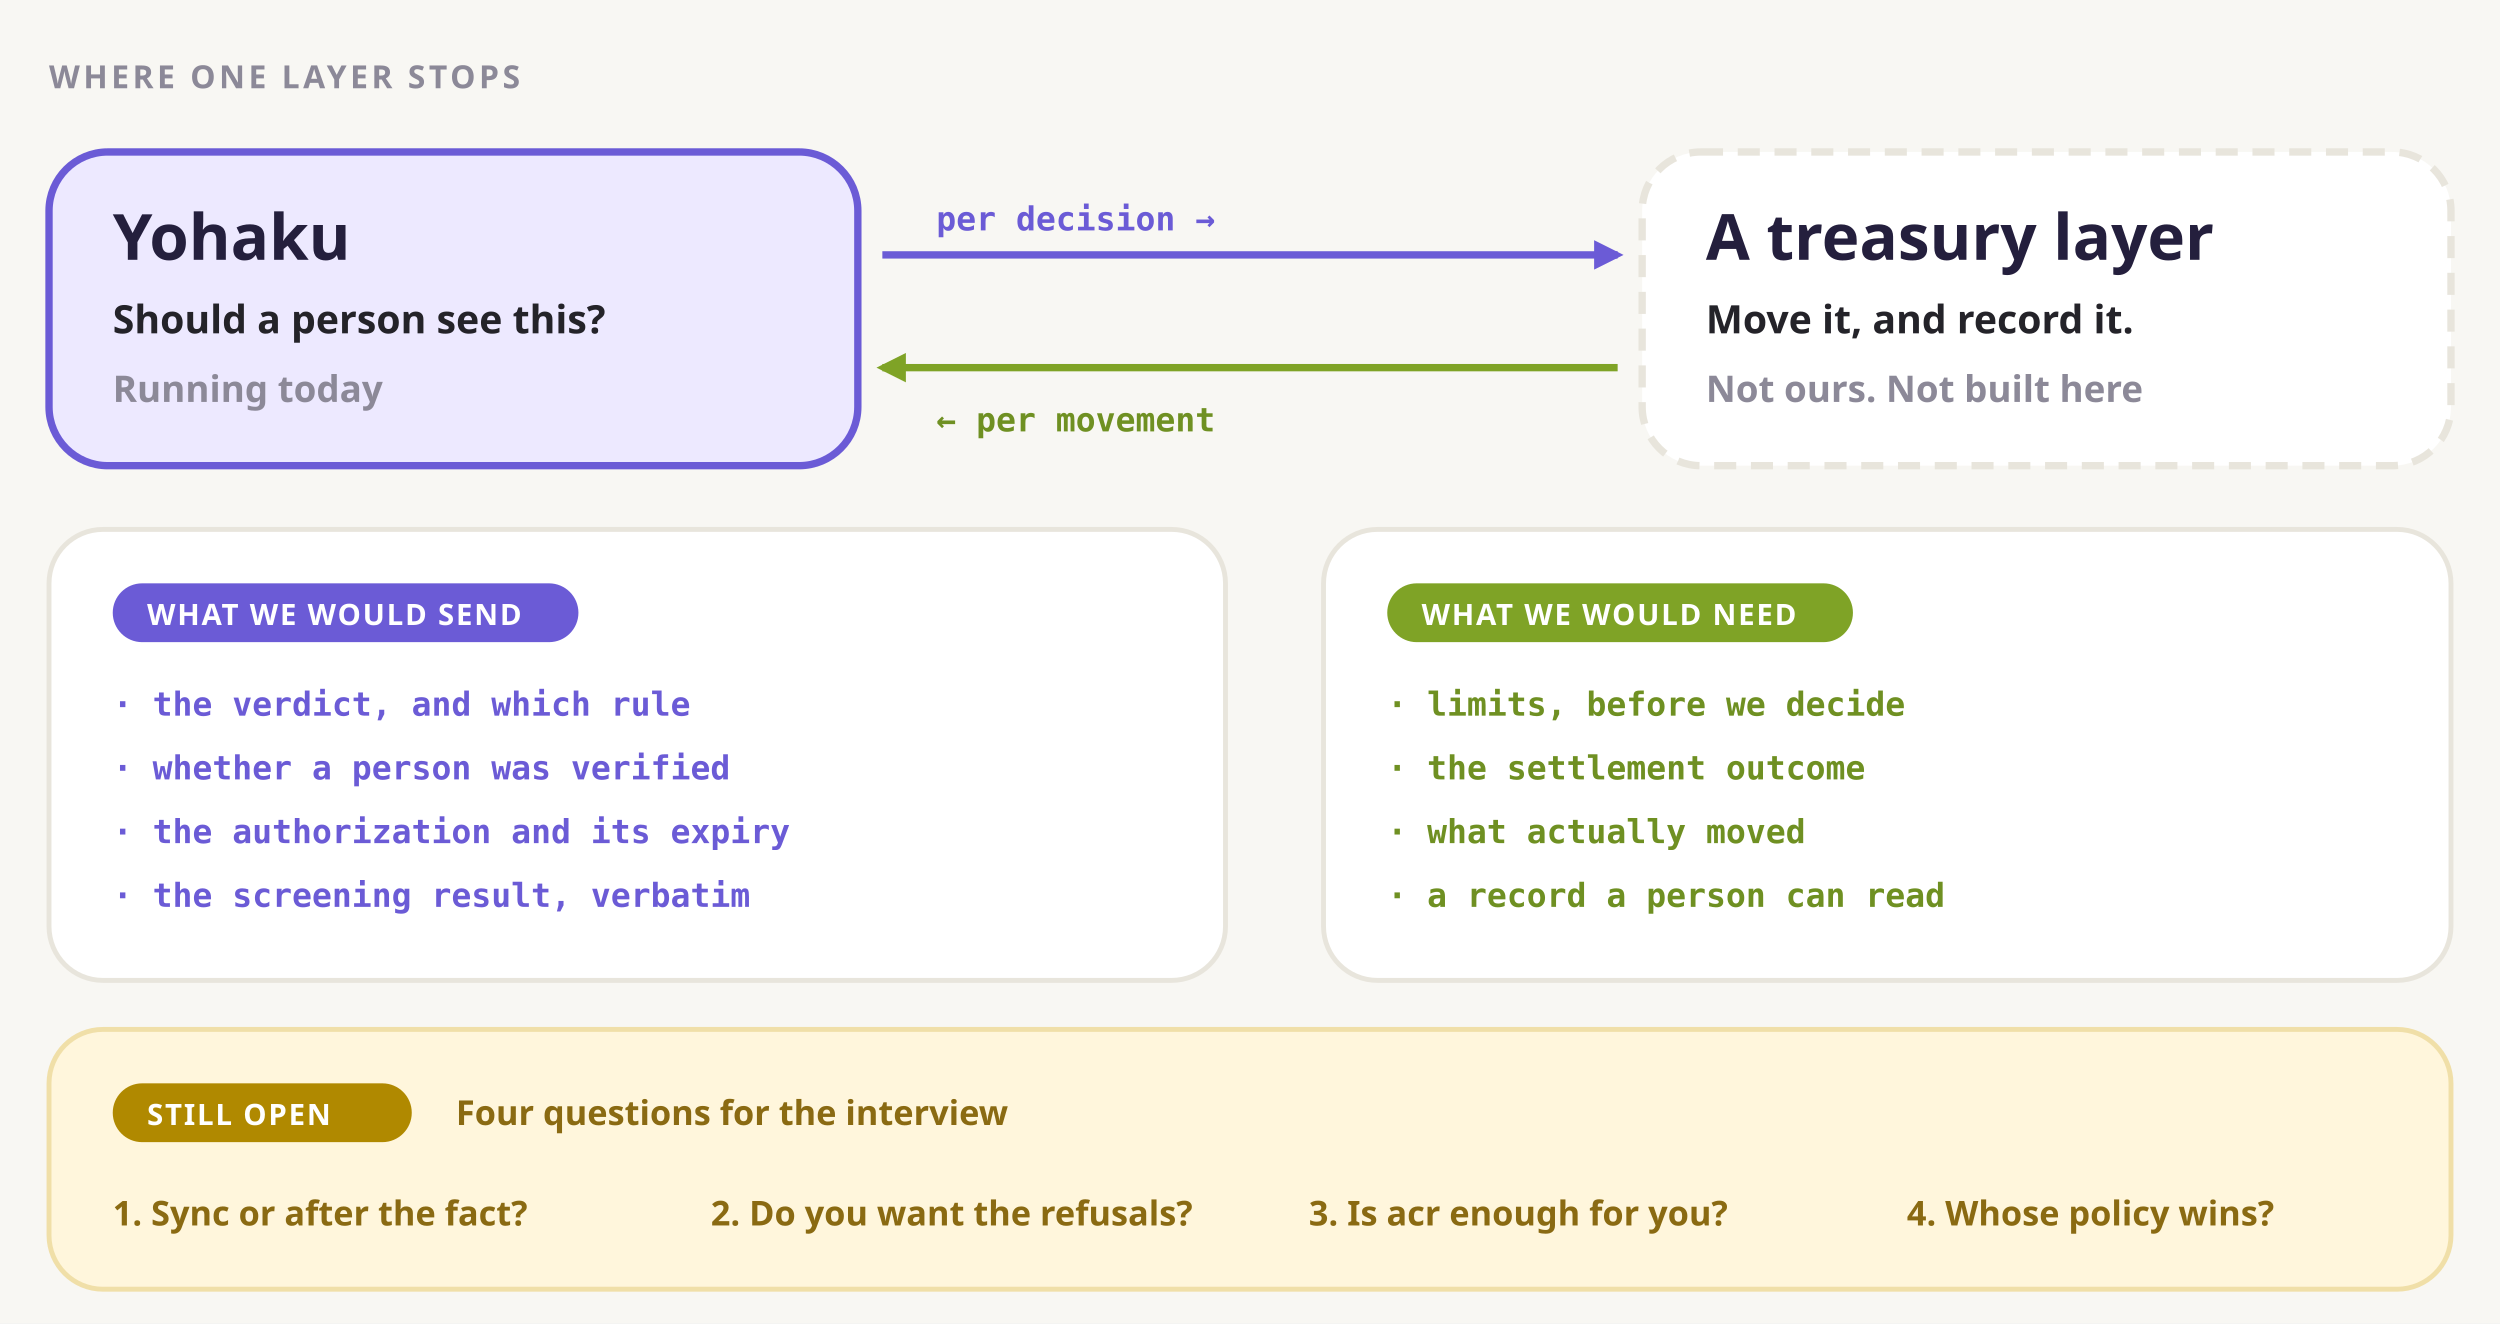
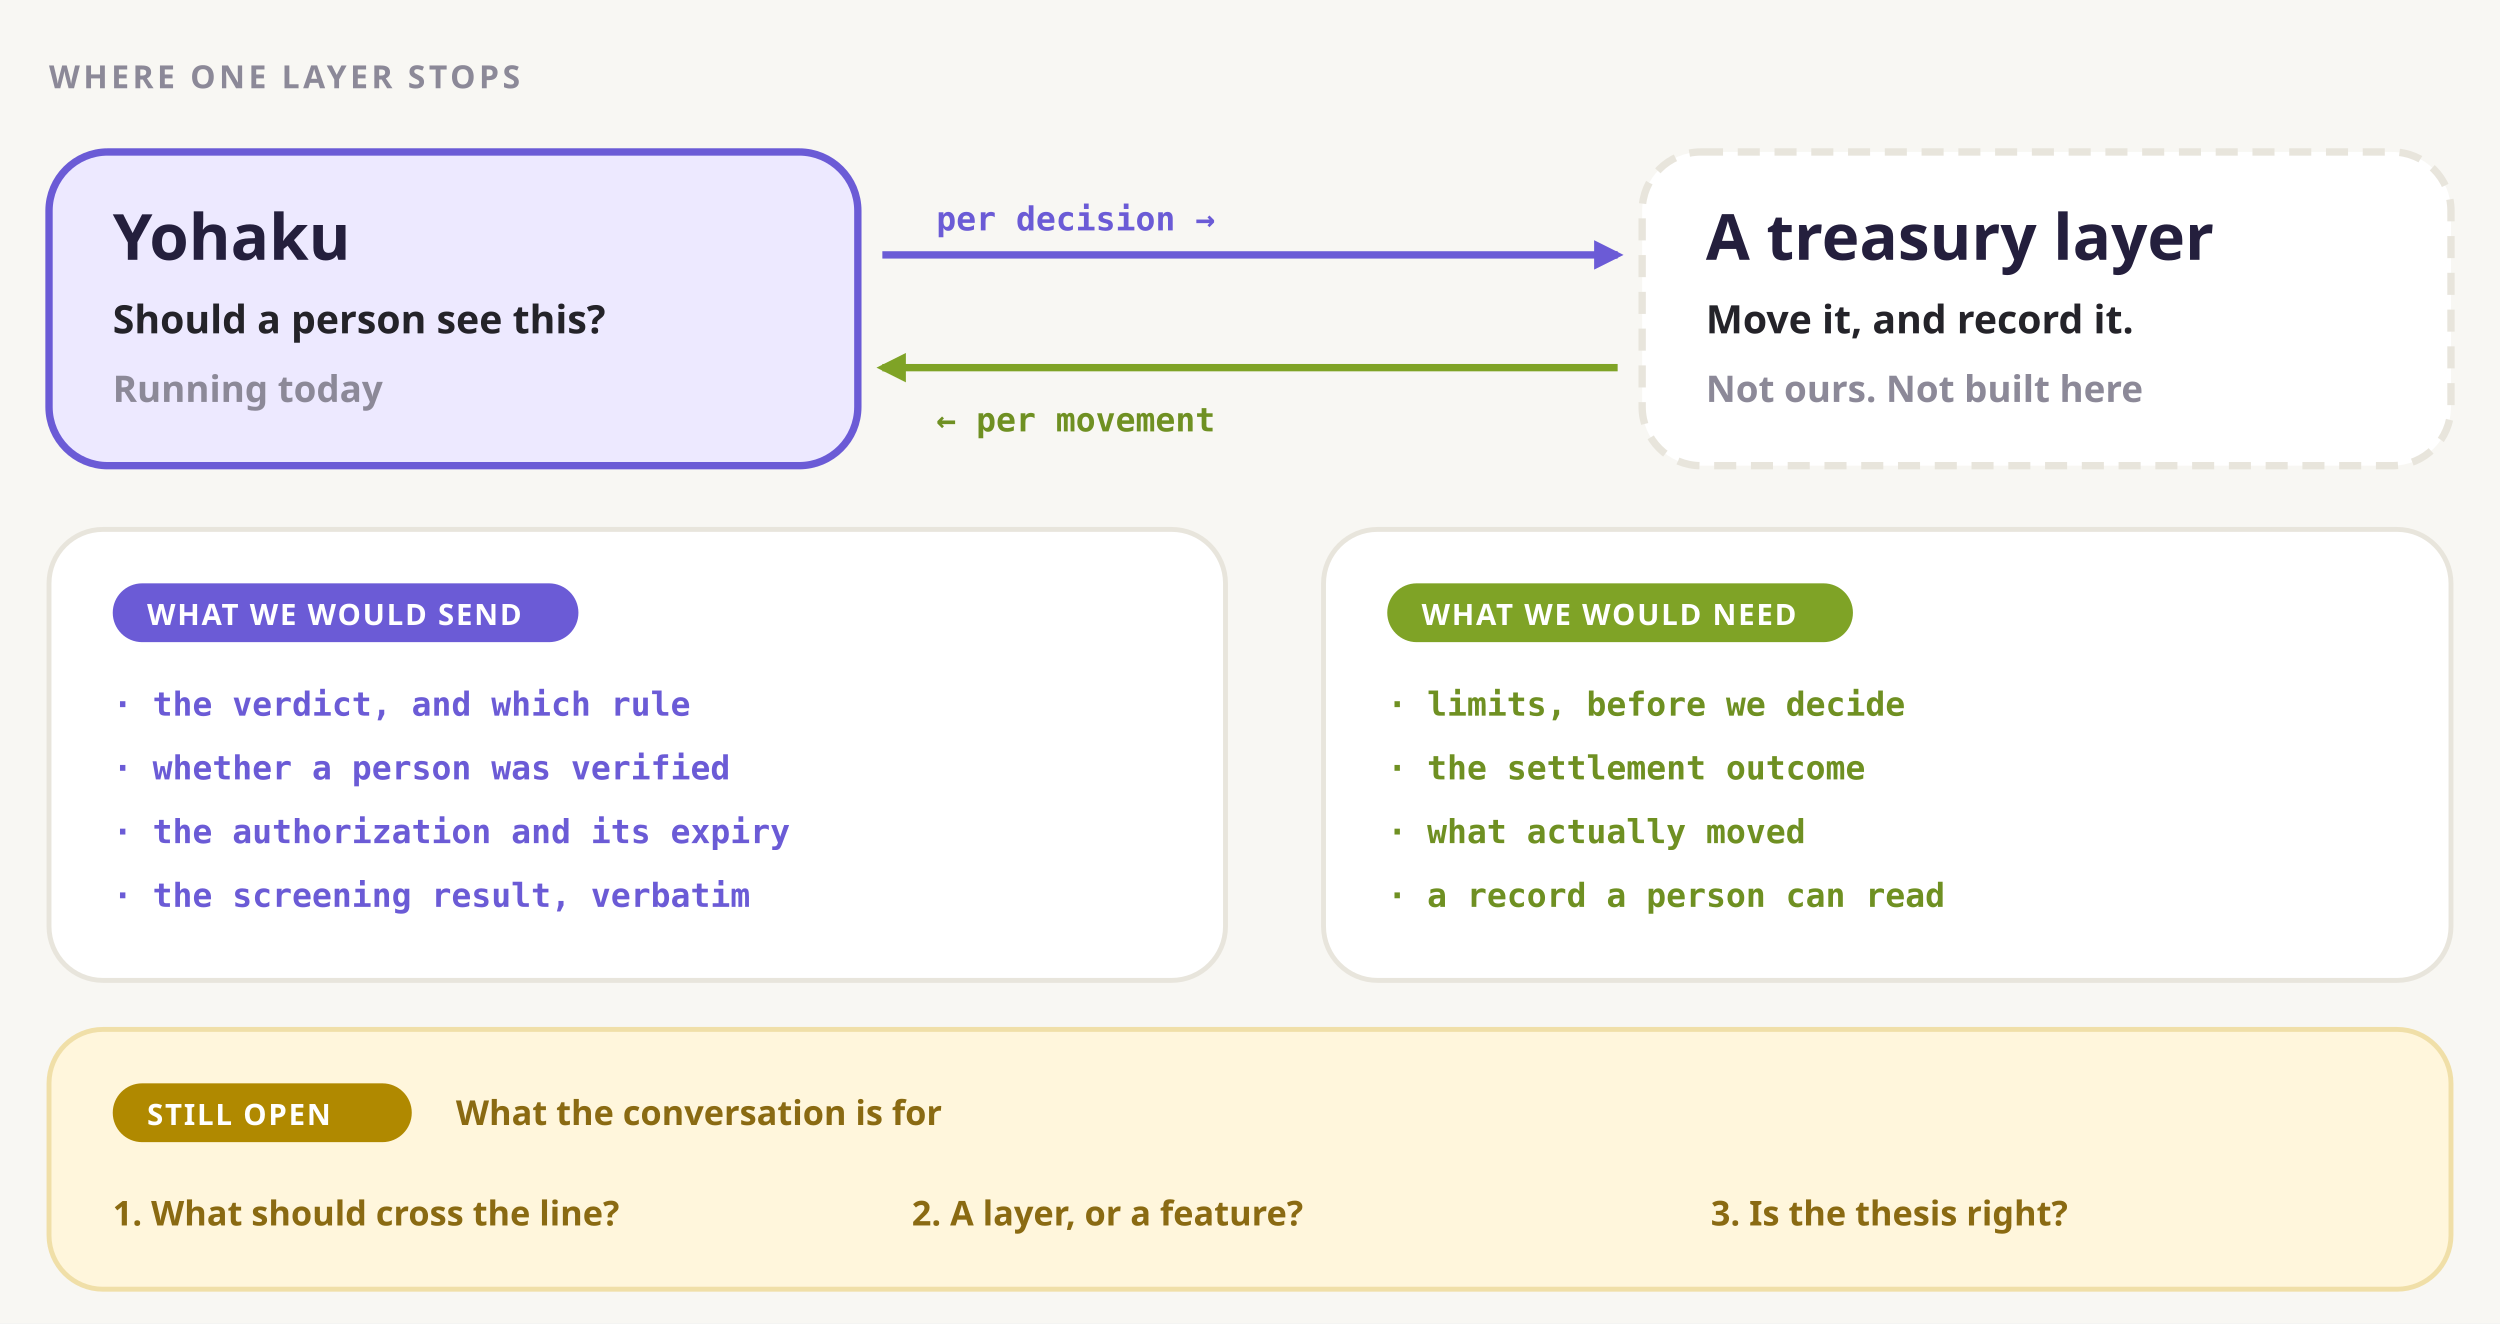
<svg xmlns="http://www.w3.org/2000/svg" viewBox="0 0 1020 540" role="img" aria-label="Yohaku decides whether a person should see a money movement; a treasury layer executes and records it. Four things cross the boundary in each direction, and four questions about that boundary are still open.">
  <rect width="100%" height="100%" fill="#F8F7F3" />
  <defs>
    <marker id="bd-r" viewBox="0 0 10 10" refX="8" refY="5" markerUnits="userSpaceOnUse" markerWidth="12" markerHeight="12" orient="auto">
      <path d="M0 0 L10 5 L0 10 z" fill="#6B5BD6" />
    </marker>
    <marker id="bd-l" viewBox="0 0 10 10" refX="8" refY="5" markerUnits="userSpaceOnUse" markerWidth="12" markerHeight="12" orient="auto">
      <path d="M0 0 L10 5 L0 10 z" fill="#7FA326" />
    </marker>
  </defs>
  <style>
.bd-lnm{font:900 13px "M PLUS Rounded 1c",sans-serif;fill:#8C8998;letter-spacing:.11em}
.bd-h{font:900 26px "M PLUS Rounded 1c",sans-serif;fill:#241f3d}
.bd-s{font:800 15px "M PLUS Rounded 1c",sans-serif;fill:#8C8998}
.bd-t{font:900 16px "M PLUS Rounded 1c",sans-serif;fill:#242329}
.bd-m{font:900 13.5px ui-monospace,Menlo,monospace;fill:#6B5BD6}
.bd-g{font:900 13.5px ui-monospace,Menlo,monospace;fill:#6F9022}
.bd-q{font:900 14px "M PLUS Rounded 1c",sans-serif;fill:#8A6A12}
.bd-pill{font:900 12px "M PLUS Rounded 1c",sans-serif;fill:#fff;letter-spacing:.06em}
</style>
  <text class="bd-lnm" x="20" y="36">WHERE ONE LAYER STOPS</text>
  <rect x="20" y="62" width="330" height="128" rx="24" fill="#EDE9FF" stroke="#6B5BD6" stroke-width="3" />
  <text class="bd-h" x="46" y="106">Yohaku</text>
  <text class="bd-t" x="46" y="136">Should a person see this?</text>
  <text class="bd-s" x="46" y="164">Running today</text>
  <rect x="670" y="62" width="330" height="128" rx="24" fill="#fff" stroke="#E8E5DC" stroke-width="3" stroke-dasharray="9 6" />
  <text class="bd-h" x="696" y="106">A treasury layer</text>
  <text class="bd-t" x="696" y="136">Move it, and record it.</text>
  <text class="bd-s" x="696" y="164">Not ours. Not built here</text>
  <path d="M360 104 L660 104" stroke="#6B5BD6" stroke-width="3" fill="none" marker-end="url(#bd-r)" />
  <path d="M660 150 L360 150" stroke="#7FA326" stroke-width="3" fill="none" marker-end="url(#bd-l)" />
  <text class="bd-m" x="382" y="94">per decision →</text>
  <text class="bd-g" x="382" y="176">← per movement</text>
  <rect x="20" y="216" width="480" height="184" rx="22" fill="#fff" stroke="#E8E5DC" stroke-width="2" />
  <rect x="46" y="238" width="190" height="24" rx="12" fill="#6B5BD6" />
  <text class="bd-pill" x="60" y="255">WHAT WE WOULD SEND</text>
  <text class="bd-m" x="46" y="292">· the verdict, and which rule</text>
  <text class="bd-m" x="46" y="318">· whether a person was verified</text>
  <text class="bd-m" x="46" y="344">· the authorization and its expiry</text>
  <text class="bd-m" x="46" y="370">· the screening result, verbatim</text>
  <rect x="540" y="216" width="460" height="184" rx="22" fill="#fff" stroke="#E8E5DC" stroke-width="2" />
  <rect x="566" y="238" width="190" height="24" rx="12" fill="#7FA326" />
  <text class="bd-pill" x="580" y="255">WHAT WE WOULD NEED</text>
  <text class="bd-g" x="566" y="292">· limits, before we decide</text>
  <text class="bd-g" x="566" y="318">· the settlement outcome</text>
  <text class="bd-g" x="566" y="344">· what actually moved</text>
  <text class="bd-g" x="566" y="370">· a record a person can read</text>
  <rect x="20" y="420" width="980" height="106" rx="22" fill="#FFF6DC" stroke="#F0DFA8" stroke-width="2" />
  <rect x="46" y="442" width="122" height="24" rx="12" fill="#B08900" />
  <text class="bd-pill" x="60" y="459">STILL OPEN</text>
-   <text class="bd-q" x="186" y="459">Four questions for the interview</text>
-   <text class="bd-q" x="46" y="500">1. Sync or after the fact?</text>
-   <text class="bd-q" x="290" y="500">2. Do you want the refusals?</text>
-   <text class="bd-q" x="534" y="500">3. Is acr enough for you?</text>
-   <text class="bd-q" x="778" y="500">4. Whose policy wins?</text>
+   <text class="bd-q" x="186" y="459">What the conversation is for</text>
+   <text class="bd-q" x="46" y="500">1. What should cross the line?</text>
+   <text class="bd-q" x="372" y="500">2. A layer, or a feature?</text>
+   <text class="bd-q" x="698" y="500">3. Is the thesis right?</text>
</svg>
